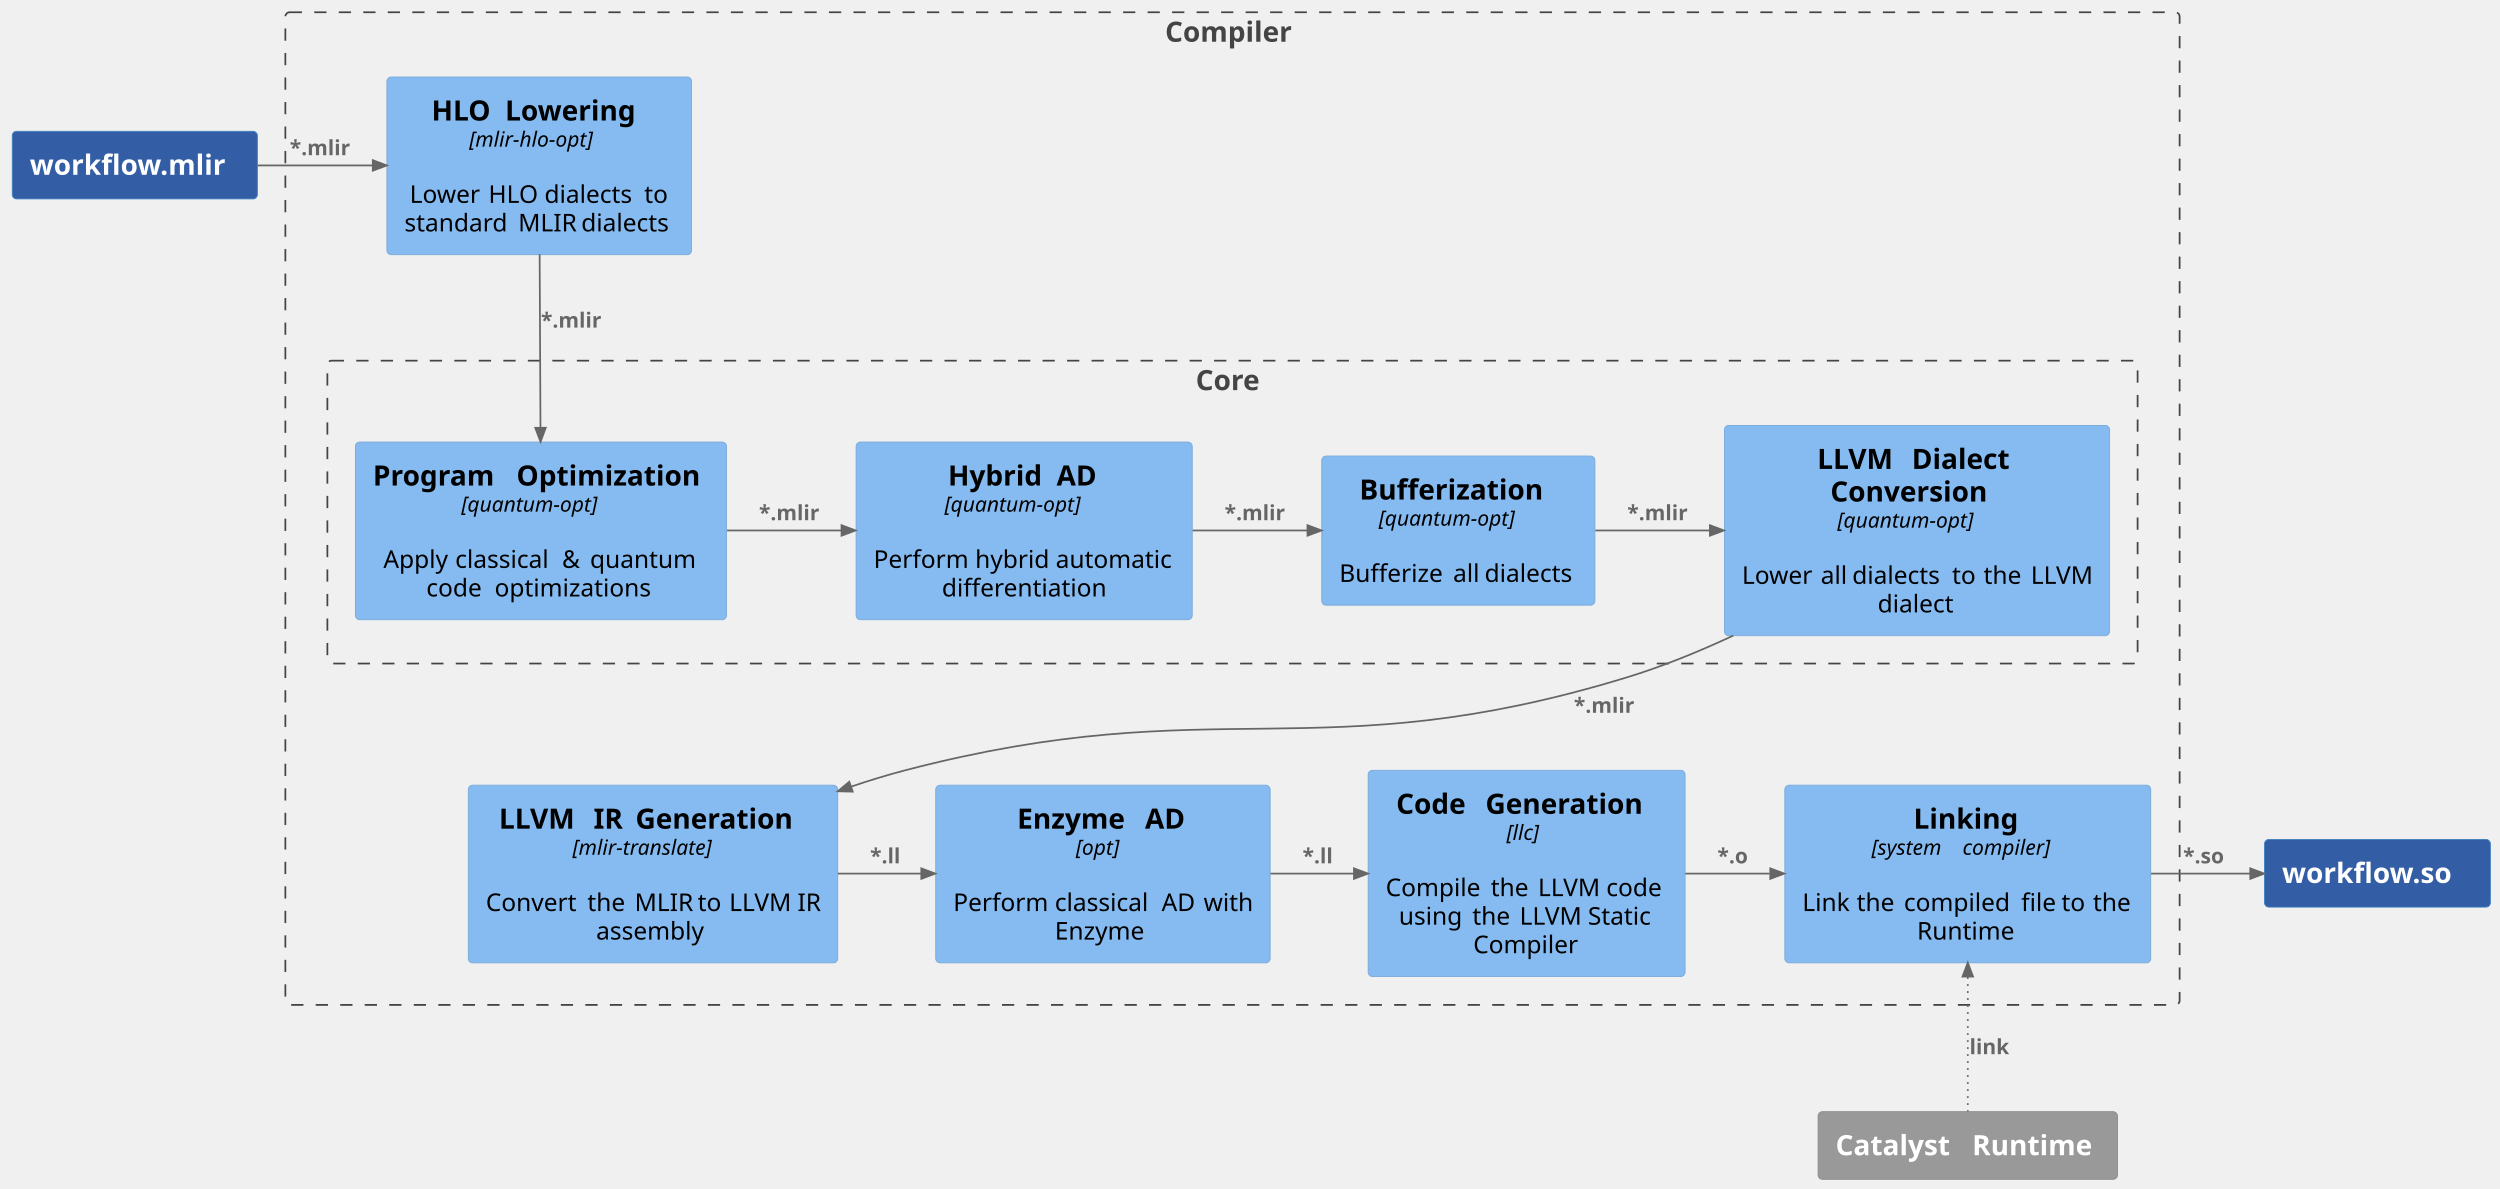
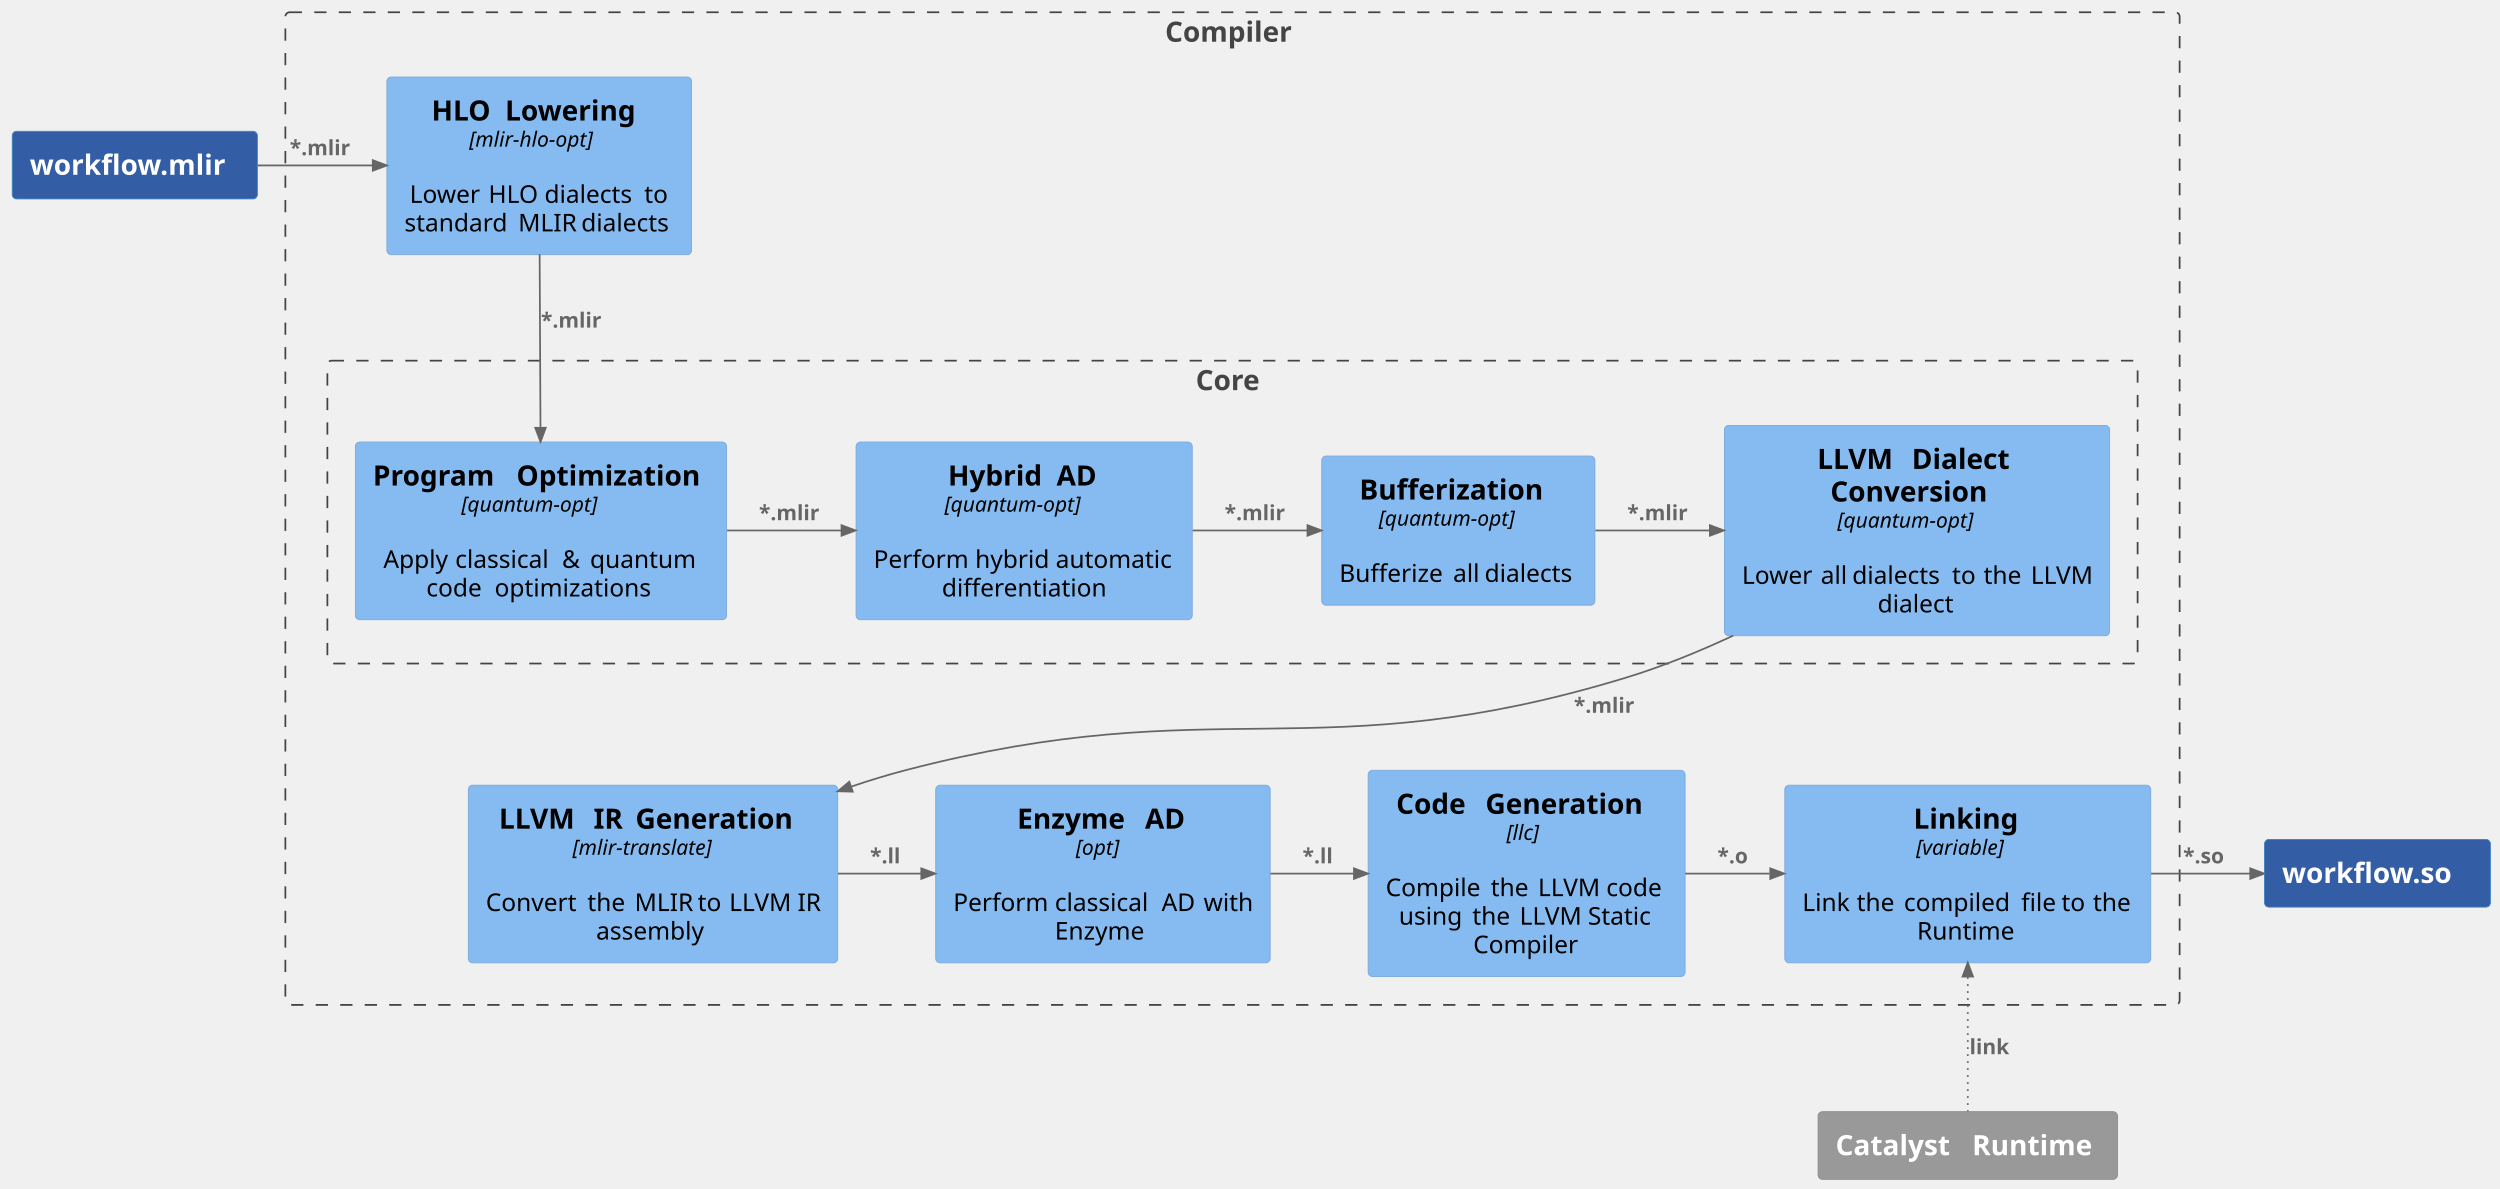
<svg xmlns="http://www.w3.org/2000/svg" xmlns:xlink="http://www.w3.org/1999/xlink" contentStyleType="text/css" height="679px" preserveAspectRatio="none" style="width:1428px;height:679px;background:#FFFFFF;" version="1.1" viewBox="0 0 1428 679" width="1428px" zoomAndPan="magnify">
  <defs />
  <g>
    <g id="cluster_c1">
      <a href="https://github.com/plantuml-stdlib/C4-PlantUML" target="_top" title="https://github.com/plantuml-stdlib/C4-PlantUML" xlink:actuate="onRequest" xlink:href="https://github.com/plantuml-stdlib/C4-PlantUML" xlink:show="new" xlink:title="https://github.com/plantuml-stdlib/C4-PlantUML" xlink:type="simple">
        <rect fill="none" height="567" rx="2.5" ry="2.5" style="stroke:#444444;stroke-width:1.0;stroke-dasharray:7.0,7.0;" width="1082" x="163" y="7" />
        <text fill="#444444" font-family="sans-serif" font-size="16" font-weight="bold" lengthAdjust="spacing" textLength="77" x="665.5" y="23.852">Compiler</text>
      </a>
    </g>
    <g id="cluster_c2">
      <a href="https://github.com/plantuml-stdlib/C4-PlantUML" target="_top" title="https://github.com/plantuml-stdlib/C4-PlantUML" xlink:actuate="onRequest" xlink:href="https://github.com/plantuml-stdlib/C4-PlantUML" xlink:show="new" xlink:title="https://github.com/plantuml-stdlib/C4-PlantUML" xlink:type="simple">
        <rect fill="none" height="173" rx="2.5" ry="2.5" style="stroke:#444444;stroke-width:1.0;stroke-dasharray:7.0,7.0;" width="1034" x="187" y="206" />
        <text fill="#444444" font-family="sans-serif" font-size="16" font-weight="bold" lengthAdjust="spacing" textLength="42" x="683" y="222.852">Core</text>
      </a>
    </g>
    <g id="elem__nohlo_mlir_">
      <rect fill="#85BBF0" height="101.484" rx="2.5" ry="2.5" style="stroke:#78A8D8;stroke-width:0.5;" width="174" x="221" y="44" />
      <text fill="#000000" font-family="sans-serif" font-size="16" font-weight="bold" lengthAdjust="spacing" textLength="36" x="246.5" y="68.852">HLO</text>
      <text fill="#000000" font-family="sans-serif" font-size="16" font-weight="bold" lengthAdjust="spacing" textLength="6" x="282.5" y="68.852"> </text>
      <text fill="#000000" font-family="sans-serif" font-size="16" font-weight="bold" lengthAdjust="spacing" textLength="81" x="288.5" y="68.852">Lowering</text>
      <text fill="#000000" font-family="sans-serif" font-size="12" font-style="italic" lengthAdjust="spacing" textLength="80" x="268" y="83.764">[mlir-hlo-opt]</text>
      <text fill="#000000" font-family="sans-serif" font-size="14" lengthAdjust="spacing" textLength="4" x="306" y="99.589"> </text>
      <text fill="#000000" font-family="sans-serif" font-size="14" lengthAdjust="spacing" textLength="41" x="234" y="115.886">Lower</text>
      <text fill="#000000" font-family="sans-serif" font-size="14" lengthAdjust="spacing" textLength="4" x="275" y="115.886"> </text>
      <text fill="#000000" font-family="sans-serif" font-size="14" lengthAdjust="spacing" textLength="28" x="279" y="115.886">HLO</text>
      <text fill="#000000" font-family="sans-serif" font-size="14" lengthAdjust="spacing" textLength="4" x="307" y="115.886"> </text>
      <text fill="#000000" font-family="sans-serif" font-size="14" lengthAdjust="spacing" textLength="53" x="311" y="115.886">dialects</text>
      <text fill="#000000" font-family="sans-serif" font-size="14" lengthAdjust="spacing" textLength="4" x="364" y="115.886"> </text>
      <text fill="#000000" font-family="sans-serif" font-size="14" lengthAdjust="spacing" textLength="14" x="368" y="115.886">to</text>
      <text fill="#000000" font-family="sans-serif" font-size="14" lengthAdjust="spacing" textLength="61" x="231" y="132.183">standard</text>
      <text fill="#000000" font-family="sans-serif" font-size="14" lengthAdjust="spacing" textLength="4" x="292" y="132.183"> </text>
      <text fill="#000000" font-family="sans-serif" font-size="14" lengthAdjust="spacing" textLength="32" x="296" y="132.183">MLIR</text>
      <text fill="#000000" font-family="sans-serif" font-size="14" lengthAdjust="spacing" textLength="4" x="328" y="132.183"> </text>
      <text fill="#000000" font-family="sans-serif" font-size="14" lengthAdjust="spacing" textLength="53" x="332" y="132.183">dialects</text>
    </g>
    <g id="elem__ll_">
      <rect fill="#85BBF0" height="101.484" rx="2.5" ry="2.5" style="stroke:#78A8D8;stroke-width:0.5;" width="211" x="267.5" y="448.5" />
      <text fill="#000000" font-family="sans-serif" font-size="16" font-weight="bold" lengthAdjust="spacing" textLength="48" x="285" y="473.352">LLVM</text>
      <text fill="#000000" font-family="sans-serif" font-size="16" font-weight="bold" lengthAdjust="spacing" textLength="6" x="333" y="473.352"> </text>
      <text fill="#000000" font-family="sans-serif" font-size="16" font-weight="bold" lengthAdjust="spacing" textLength="18" x="339" y="473.352">IR</text>
      <text fill="#000000" font-family="sans-serif" font-size="16" font-weight="bold" lengthAdjust="spacing" textLength="6" x="357" y="473.352"> </text>
      <text fill="#000000" font-family="sans-serif" font-size="16" font-weight="bold" lengthAdjust="spacing" textLength="98" x="363" y="473.352">Generation</text>
      <text fill="#000000" font-family="sans-serif" font-size="12" font-style="italic" lengthAdjust="spacing" textLength="92" x="327" y="488.264">[mlir-translate]</text>
      <text fill="#000000" font-family="sans-serif" font-size="14" lengthAdjust="spacing" textLength="4" x="371" y="504.089"> </text>
      <text fill="#000000" font-family="sans-serif" font-size="14" lengthAdjust="spacing" textLength="54" x="277.5" y="520.386">Convert</text>
      <text fill="#000000" font-family="sans-serif" font-size="14" lengthAdjust="spacing" textLength="4" x="331.5" y="520.386"> </text>
      <text fill="#000000" font-family="sans-serif" font-size="14" lengthAdjust="spacing" textLength="23" x="335.5" y="520.386">the</text>
      <text fill="#000000" font-family="sans-serif" font-size="14" lengthAdjust="spacing" textLength="4" x="358.5" y="520.386"> </text>
      <text fill="#000000" font-family="sans-serif" font-size="14" lengthAdjust="spacing" textLength="32" x="362.5" y="520.386">MLIR</text>
      <text fill="#000000" font-family="sans-serif" font-size="14" lengthAdjust="spacing" textLength="4" x="394.5" y="520.386"> </text>
      <text fill="#000000" font-family="sans-serif" font-size="14" lengthAdjust="spacing" textLength="14" x="398.5" y="520.386">to</text>
      <text fill="#000000" font-family="sans-serif" font-size="14" lengthAdjust="spacing" textLength="4" x="412.5" y="520.386"> </text>
      <text fill="#000000" font-family="sans-serif" font-size="14" lengthAdjust="spacing" textLength="35" x="416.5" y="520.386">LLVM</text>
      <text fill="#000000" font-family="sans-serif" font-size="14" lengthAdjust="spacing" textLength="4" x="451.5" y="520.386"> </text>
      <text fill="#000000" font-family="sans-serif" font-size="14" lengthAdjust="spacing" textLength="13" x="455.5" y="520.386">IR</text>
      <text fill="#000000" font-family="sans-serif" font-size="14" lengthAdjust="spacing" textLength="65" x="340.5" y="536.683">assembly</text>
    </g>
    <g id="elem__grad_ll_">
      <rect fill="#85BBF0" height="101.484" rx="2.5" ry="2.5" style="stroke:#78A8D8;stroke-width:0.5;" width="191" x="534.5" y="448.5" />
      <text fill="#000000" font-family="sans-serif" font-size="16" font-weight="bold" lengthAdjust="spacing" textLength="67" x="581" y="473.352">Enzyme</text>
      <text fill="#000000" font-family="sans-serif" font-size="16" font-weight="bold" lengthAdjust="spacing" textLength="6" x="648" y="473.352"> </text>
      <text fill="#000000" font-family="sans-serif" font-size="16" font-weight="bold" lengthAdjust="spacing" textLength="25" x="654" y="473.352">AD</text>
      <text fill="#000000" font-family="sans-serif" font-size="12" font-style="italic" lengthAdjust="spacing" textLength="31" x="614.5" y="488.264">[opt]</text>
      <text fill="#000000" font-family="sans-serif" font-size="14" lengthAdjust="spacing" textLength="4" x="628" y="504.089"> </text>
      <text fill="#000000" font-family="sans-serif" font-size="14" lengthAdjust="spacing" textLength="54" x="544.5" y="520.386">Perform</text>
      <text fill="#000000" font-family="sans-serif" font-size="14" lengthAdjust="spacing" textLength="4" x="598.5" y="520.386"> </text>
      <text fill="#000000" font-family="sans-serif" font-size="14" lengthAdjust="spacing" textLength="57" x="602.5" y="520.386">classical</text>
      <text fill="#000000" font-family="sans-serif" font-size="14" lengthAdjust="spacing" textLength="4" x="659.5" y="520.386"> </text>
      <text fill="#000000" font-family="sans-serif" font-size="14" lengthAdjust="spacing" textLength="20" x="663.5" y="520.386">AD</text>
      <text fill="#000000" font-family="sans-serif" font-size="14" lengthAdjust="spacing" textLength="4" x="683.5" y="520.386"> </text>
      <text fill="#000000" font-family="sans-serif" font-size="14" lengthAdjust="spacing" textLength="28" x="687.5" y="520.386">with</text>
      <text fill="#000000" font-family="sans-serif" font-size="14" lengthAdjust="spacing" textLength="55" x="602.5" y="536.683">Enzyme</text>
    </g>
    <g id="elem__o_">
      <rect fill="#85BBF0" height="117.781" rx="2.5" ry="2.5" style="stroke:#78A8D8;stroke-width:0.5;" width="181" x="781.5" y="440" />
      <text fill="#000000" font-family="sans-serif" font-size="16" font-weight="bold" lengthAdjust="spacing" textLength="45" x="797.5" y="464.852">Code</text>
      <text fill="#000000" font-family="sans-serif" font-size="16" font-weight="bold" lengthAdjust="spacing" textLength="6" x="842.5" y="464.852"> </text>
      <text fill="#000000" font-family="sans-serif" font-size="16" font-weight="bold" lengthAdjust="spacing" textLength="98" x="848.5" y="464.852">Generation</text>
      <text fill="#000000" font-family="sans-serif" font-size="12" font-style="italic" lengthAdjust="spacing" textLength="23" x="860.5" y="479.764">[llc]</text>
      <text fill="#000000" font-family="sans-serif" font-size="14" lengthAdjust="spacing" textLength="4" x="870" y="495.589"> </text>
      <text fill="#000000" font-family="sans-serif" font-size="14" lengthAdjust="spacing" textLength="56" x="791.5" y="511.886">Compile</text>
      <text fill="#000000" font-family="sans-serif" font-size="14" lengthAdjust="spacing" textLength="4" x="847.5" y="511.886"> </text>
      <text fill="#000000" font-family="sans-serif" font-size="14" lengthAdjust="spacing" textLength="23" x="851.5" y="511.886">the</text>
      <text fill="#000000" font-family="sans-serif" font-size="14" lengthAdjust="spacing" textLength="4" x="874.5" y="511.886"> </text>
      <text fill="#000000" font-family="sans-serif" font-size="14" lengthAdjust="spacing" textLength="35" x="878.5" y="511.886">LLVM</text>
      <text fill="#000000" font-family="sans-serif" font-size="14" lengthAdjust="spacing" textLength="4" x="913.5" y="511.886"> </text>
      <text fill="#000000" font-family="sans-serif" font-size="14" lengthAdjust="spacing" textLength="35" x="917.5" y="511.886">code</text>
      <text fill="#000000" font-family="sans-serif" font-size="14" lengthAdjust="spacing" textLength="38" x="799" y="528.183">using</text>
      <text fill="#000000" font-family="sans-serif" font-size="14" lengthAdjust="spacing" textLength="4" x="837" y="528.183"> </text>
      <text fill="#000000" font-family="sans-serif" font-size="14" lengthAdjust="spacing" textLength="23" x="841" y="528.183">the</text>
      <text fill="#000000" font-family="sans-serif" font-size="14" lengthAdjust="spacing" textLength="4" x="864" y="528.183"> </text>
      <text fill="#000000" font-family="sans-serif" font-size="14" lengthAdjust="spacing" textLength="35" x="868" y="528.183">LLVM</text>
      <text fill="#000000" font-family="sans-serif" font-size="14" lengthAdjust="spacing" textLength="4" x="903" y="528.183"> </text>
      <text fill="#000000" font-family="sans-serif" font-size="14" lengthAdjust="spacing" textLength="38" x="907" y="528.183">Static</text>
      <text fill="#000000" font-family="sans-serif" font-size="14" lengthAdjust="spacing" textLength="61" x="841.5" y="544.48">Compiler</text>
    </g>
    <g id="elem__so_">
      <rect fill="#85BBF0" height="101.484" rx="2.5" ry="2.5" style="stroke:#78A8D8;stroke-width:0.5;" width="209" x="1019.5" y="448.5" />
      <text fill="#000000" font-family="sans-serif" font-size="16" font-weight="bold" lengthAdjust="spacing" textLength="62" x="1093" y="473.352">Linking</text>
-       <text fill="#000000" font-family="sans-serif" font-size="12" font-style="italic" lengthAdjust="spacing" textLength="48" x="1069" y="488.264">[system</text>
-       <text fill="#000000" font-family="sans-serif" font-size="12" font-style="italic" lengthAdjust="spacing" textLength="4" x="1117" y="488.264"> </text>
-       <text fill="#000000" font-family="sans-serif" font-size="12" font-style="italic" lengthAdjust="spacing" textLength="58" x="1121" y="488.264">compiler]</text>
+       <text fill="#000000" font-family="sans-serif" font-size="12" font-style="italic" lengthAdjust="spacing" textLength="59" x="1094.5" y="488.264">[variable]</text>
      <text fill="#000000" font-family="sans-serif" font-size="14" lengthAdjust="spacing" textLength="4" x="1122" y="504.089"> </text>
      <text fill="#000000" font-family="sans-serif" font-size="14" lengthAdjust="spacing" textLength="27" x="1029.5" y="520.386">Link</text>
      <text fill="#000000" font-family="sans-serif" font-size="14" lengthAdjust="spacing" textLength="4" x="1056.5" y="520.386"> </text>
      <text fill="#000000" font-family="sans-serif" font-size="14" lengthAdjust="spacing" textLength="23" x="1060.5" y="520.386">the</text>
      <text fill="#000000" font-family="sans-serif" font-size="14" lengthAdjust="spacing" textLength="4" x="1083.5" y="520.386"> </text>
      <text fill="#000000" font-family="sans-serif" font-size="14" lengthAdjust="spacing" textLength="63" x="1087.5" y="520.386">compiled</text>
      <text fill="#000000" font-family="sans-serif" font-size="14" lengthAdjust="spacing" textLength="4" x="1150.5" y="520.386"> </text>
      <text fill="#000000" font-family="sans-serif" font-size="14" lengthAdjust="spacing" textLength="19" x="1154.5" y="520.386">file</text>
      <text fill="#000000" font-family="sans-serif" font-size="14" lengthAdjust="spacing" textLength="4" x="1173.5" y="520.386"> </text>
      <text fill="#000000" font-family="sans-serif" font-size="14" lengthAdjust="spacing" textLength="14" x="1177.5" y="520.386">to</text>
      <text fill="#000000" font-family="sans-serif" font-size="14" lengthAdjust="spacing" textLength="4" x="1191.5" y="520.386"> </text>
      <text fill="#000000" font-family="sans-serif" font-size="14" lengthAdjust="spacing" textLength="23" x="1195.5" y="520.386">the</text>
      <text fill="#000000" font-family="sans-serif" font-size="14" lengthAdjust="spacing" textLength="58" x="1095" y="536.683">Runtime</text>
    </g>
    <g id="elem__opt_mlir_">
      <rect fill="#85BBF0" height="101.484" rx="2.5" ry="2.5" style="stroke:#78A8D8;stroke-width:0.5;" width="212" x="203" y="252.5" />
      <text fill="#000000" font-family="sans-serif" font-size="16" font-weight="bold" lengthAdjust="spacing" textLength="76" x="213" y="277.352">Program</text>
      <text fill="#000000" font-family="sans-serif" font-size="16" font-weight="bold" lengthAdjust="spacing" textLength="6" x="289" y="277.352"> </text>
      <text fill="#000000" font-family="sans-serif" font-size="16" font-weight="bold" lengthAdjust="spacing" textLength="110" x="295" y="277.352">Optimization</text>
      <text fill="#000000" font-family="sans-serif" font-size="12" font-style="italic" lengthAdjust="spacing" textLength="91" x="263.5" y="292.264">[quantum-opt]</text>
      <text fill="#000000" font-family="sans-serif" font-size="14" lengthAdjust="spacing" textLength="4" x="307" y="308.089"> </text>
      <text fill="#000000" font-family="sans-serif" font-size="14" lengthAdjust="spacing" textLength="37" x="219" y="324.386">Apply</text>
      <text fill="#000000" font-family="sans-serif" font-size="14" lengthAdjust="spacing" textLength="4" x="256" y="324.386"> </text>
      <text fill="#000000" font-family="sans-serif" font-size="14" lengthAdjust="spacing" textLength="57" x="260" y="324.386">classical</text>
      <text fill="#000000" font-family="sans-serif" font-size="14" lengthAdjust="spacing" textLength="4" x="317" y="324.386"> </text>
      <text fill="#000000" font-family="sans-serif" font-size="14" lengthAdjust="spacing" textLength="12" x="321" y="324.386">&amp;</text>
      <text fill="#000000" font-family="sans-serif" font-size="14" lengthAdjust="spacing" textLength="4" x="333" y="324.386"> </text>
      <text fill="#000000" font-family="sans-serif" font-size="14" lengthAdjust="spacing" textLength="62" x="337" y="324.386">quantum</text>
      <text fill="#000000" font-family="sans-serif" font-size="14" lengthAdjust="spacing" textLength="35" x="243.5" y="340.683">code</text>
      <text fill="#000000" font-family="sans-serif" font-size="14" lengthAdjust="spacing" textLength="4" x="278.5" y="340.683"> </text>
      <text fill="#000000" font-family="sans-serif" font-size="14" lengthAdjust="spacing" textLength="92" x="282.5" y="340.683">optimizations</text>
    </g>
    <g id="elem__grad_mlir_">
      <rect fill="#85BBF0" height="101.484" rx="2.5" ry="2.5" style="stroke:#78A8D8;stroke-width:0.5;" width="192" x="489" y="252.5" />
      <text fill="#000000" font-family="sans-serif" font-size="16" font-weight="bold" lengthAdjust="spacing" textLength="56" x="541.5" y="277.352">Hybrid</text>
      <text fill="#000000" font-family="sans-serif" font-size="16" font-weight="bold" lengthAdjust="spacing" textLength="6" x="597.5" y="277.352"> </text>
      <text fill="#000000" font-family="sans-serif" font-size="16" font-weight="bold" lengthAdjust="spacing" textLength="25" x="603.5" y="277.352">AD</text>
      <text fill="#000000" font-family="sans-serif" font-size="12" font-style="italic" lengthAdjust="spacing" textLength="91" x="539.5" y="292.264">[quantum-opt]</text>
      <text fill="#000000" font-family="sans-serif" font-size="14" lengthAdjust="spacing" textLength="4" x="583" y="308.089"> </text>
      <text fill="#000000" font-family="sans-serif" font-size="14" lengthAdjust="spacing" textLength="54" x="499" y="324.386">Perform</text>
      <text fill="#000000" font-family="sans-serif" font-size="14" lengthAdjust="spacing" textLength="4" x="553" y="324.386"> </text>
      <text fill="#000000" font-family="sans-serif" font-size="14" lengthAdjust="spacing" textLength="42" x="557" y="324.386">hybrid</text>
      <text fill="#000000" font-family="sans-serif" font-size="14" lengthAdjust="spacing" textLength="4" x="599" y="324.386"> </text>
      <text fill="#000000" font-family="sans-serif" font-size="14" lengthAdjust="spacing" textLength="68" x="603" y="324.386">automatic</text>
      <text fill="#000000" font-family="sans-serif" font-size="14" lengthAdjust="spacing" textLength="94" x="538" y="340.683">differentiation</text>
    </g>
    <g id="elem__buff_mlir_">
      <rect fill="#85BBF0" height="85.188" rx="2.5" ry="2.5" style="stroke:#78A8D8;stroke-width:0.5;" width="156" x="755" y="260.5" />
      <text fill="#000000" font-family="sans-serif" font-size="16" font-weight="bold" lengthAdjust="spacing" textLength="113" x="776.5" y="285.352">Bufferization</text>
      <text fill="#000000" font-family="sans-serif" font-size="12" font-style="italic" lengthAdjust="spacing" textLength="91" x="787.5" y="300.264">[quantum-opt]</text>
      <text fill="#000000" font-family="sans-serif" font-size="14" lengthAdjust="spacing" textLength="4" x="831" y="316.089"> </text>
      <text fill="#000000" font-family="sans-serif" font-size="14" lengthAdjust="spacing" textLength="61" x="765" y="332.386">Bufferize</text>
      <text fill="#000000" font-family="sans-serif" font-size="14" lengthAdjust="spacing" textLength="4" x="826" y="332.386"> </text>
      <text fill="#000000" font-family="sans-serif" font-size="14" lengthAdjust="spacing" textLength="14" x="830" y="332.386">all</text>
      <text fill="#000000" font-family="sans-serif" font-size="14" lengthAdjust="spacing" textLength="4" x="844" y="332.386"> </text>
      <text fill="#000000" font-family="sans-serif" font-size="14" lengthAdjust="spacing" textLength="53" x="848" y="332.386">dialects</text>
    </g>
    <g id="elem__llvm_mlir_">
      <rect fill="#85BBF0" height="120.109" rx="2.5" ry="2.5" style="stroke:#78A8D8;stroke-width:0.5;" width="220" x="985" y="243" />
      <text fill="#000000" font-family="sans-serif" font-size="16" font-weight="bold" lengthAdjust="spacing" textLength="48" x="1038" y="267.852">LLVM</text>
      <text fill="#000000" font-family="sans-serif" font-size="16" font-weight="bold" lengthAdjust="spacing" textLength="6" x="1086" y="267.852"> </text>
      <text fill="#000000" font-family="sans-serif" font-size="16" font-weight="bold" lengthAdjust="spacing" textLength="60" x="1092" y="267.852">Dialect</text>
      <text fill="#000000" font-family="sans-serif" font-size="16" font-weight="bold" lengthAdjust="spacing" textLength="99" x="1045.5" y="286.477">Conversion</text>
      <text fill="#000000" font-family="sans-serif" font-size="12" font-style="italic" lengthAdjust="spacing" textLength="91" x="1049.5" y="301.389">[quantum-opt]</text>
      <text fill="#000000" font-family="sans-serif" font-size="14" lengthAdjust="spacing" textLength="4" x="1093" y="317.214"> </text>
      <text fill="#000000" font-family="sans-serif" font-size="14" lengthAdjust="spacing" textLength="41" x="995" y="333.511">Lower</text>
      <text fill="#000000" font-family="sans-serif" font-size="14" lengthAdjust="spacing" textLength="4" x="1036" y="333.511"> </text>
      <text fill="#000000" font-family="sans-serif" font-size="14" lengthAdjust="spacing" textLength="14" x="1040" y="333.511">all</text>
      <text fill="#000000" font-family="sans-serif" font-size="14" lengthAdjust="spacing" textLength="4" x="1054" y="333.511"> </text>
      <text fill="#000000" font-family="sans-serif" font-size="14" lengthAdjust="spacing" textLength="53" x="1058" y="333.511">dialects</text>
      <text fill="#000000" font-family="sans-serif" font-size="14" lengthAdjust="spacing" textLength="4" x="1111" y="333.511"> </text>
      <text fill="#000000" font-family="sans-serif" font-size="14" lengthAdjust="spacing" textLength="14" x="1115" y="333.511">to</text>
      <text fill="#000000" font-family="sans-serif" font-size="14" lengthAdjust="spacing" textLength="4" x="1129" y="333.511"> </text>
      <text fill="#000000" font-family="sans-serif" font-size="14" lengthAdjust="spacing" textLength="23" x="1133" y="333.511">the</text>
      <text fill="#000000" font-family="sans-serif" font-size="14" lengthAdjust="spacing" textLength="4" x="1156" y="333.511"> </text>
      <text fill="#000000" font-family="sans-serif" font-size="14" lengthAdjust="spacing" textLength="35" x="1160" y="333.511">LLVM</text>
      <text fill="#000000" font-family="sans-serif" font-size="14" lengthAdjust="spacing" textLength="45" x="1072.5" y="349.808">dialect</text>
    </g>
    <g id="elem__mlir_sys_">
      <rect fill="#335DA5" height="38.625" rx="2.5" ry="2.5" style="stroke:#3C7FC0;stroke-width:0.5;" width="140" x="7" y="75" />
      <text fill="#FFFFFF" font-family="sans-serif" font-size="16" font-weight="bold" lengthAdjust="spacing" textLength="120" x="17" y="99.852">workflow.mlir</text>
    </g>
    <g id="elem__so_sys_">
      <rect fill="#335DA5" height="38.625" rx="2.5" ry="2.5" style="stroke:#3C7FC0;stroke-width:0.5;" width="129" x="1293.5" y="479.5" />
      <text fill="#FFFFFF" font-family="sans-serif" font-size="16" font-weight="bold" lengthAdjust="spacing" textLength="109" x="1303.5" y="504.352">workflow.so</text>
    </g>
    <g id="elem__catalyst_runtime_">
      <rect fill="#999999" height="38.625" rx="2.5" ry="2.5" style="stroke:#8A8A8A;stroke-width:0.5;" width="171" x="1038.5" y="635" />
      <text fill="#FFFFFF" font-family="sans-serif" font-size="16" font-weight="bold" lengthAdjust="spacing" textLength="72" x="1048.5" y="659.852">Catalyst</text>
      <text fill="#FFFFFF" font-family="sans-serif" font-size="16" font-weight="bold" lengthAdjust="spacing" textLength="6" x="1120.5" y="659.852"> </text>
      <text fill="#FFFFFF" font-family="sans-serif" font-size="16" font-weight="bold" lengthAdjust="spacing" textLength="73" x="1126.5" y="659.852">Runtime</text>
    </g>
    <g id="link__mlir_sys___nohlo_mlir_">
      <path d="M147.25,94.5 C167.94,94.5 190.93,94.5 212.9,94.5 " fill="none" id="_mlir_sys_-to-_nohlo_mlir_" style="stroke:#666666;stroke-width:1.0;" />
      <polygon fill="#666666" points="220.94,94.5,212.94,91.5,212.94,97.5,220.94,94.5" style="stroke:#666666;stroke-width:1.0;" />
      <text fill="#666666" font-family="sans-serif" font-size="12" font-weight="bold" lengthAdjust="spacing" textLength="37" x="165.5" y="88.639">*.mlir</text>
    </g>
    <g id="link__nohlo_mlir___opt_mlir_">
      <path d="M308.24,145.22 C308.39,175.02 308.57,213.04 308.72,244.18 " fill="none" id="_nohlo_mlir_-to-_opt_mlir_" style="stroke:#666666;stroke-width:1.0;" />
      <polygon fill="#666666" points="308.76,252.35,311.731,244.339,305.731,244.361,308.76,252.35" style="stroke:#666666;stroke-width:1.0;" />
      <text fill="#666666" font-family="sans-serif" font-size="12" font-weight="bold" lengthAdjust="spacing" textLength="37" x="309" y="187.139">*.mlir</text>
    </g>
    <g id="link__opt_mlir___grad_mlir_">
      <path d="M415.31,303 C436.72,303 459.21,303 480.55,303 " fill="none" id="_opt_mlir_-to-_grad_mlir_" style="stroke:#666666;stroke-width:1.0;" />
      <polygon fill="#666666" points="488.68,303,480.68,300,480.68,306,488.68,303" style="stroke:#666666;stroke-width:1.0;" />
      <text fill="#666666" font-family="sans-serif" font-size="12" font-weight="bold" lengthAdjust="spacing" textLength="37" x="433.5" y="297.139">*.mlir</text>
    </g>
    <g id="link__grad_mlir___buff_mlir_">
      <path d="M681.24,303 C702.85,303 725.65,303 746.82,303 " fill="none" id="_grad_mlir_-to-_buff_mlir_" style="stroke:#666666;stroke-width:1.0;" />
      <polygon fill="#666666" points="754.84,303,746.84,300,746.84,306,754.84,303" style="stroke:#666666;stroke-width:1.0;" />
      <text fill="#666666" font-family="sans-serif" font-size="12" font-weight="bold" lengthAdjust="spacing" textLength="37" x="699.5" y="297.139">*.mlir</text>
    </g>
    <g id="link__buff_mlir___llvm_mlir_">
      <path d="M911.25,303 C931.8,303 954.43,303 976.57,303 " fill="none" id="_buff_mlir_-to-_llvm_mlir_" style="stroke:#666666;stroke-width:1.0;" />
      <polygon fill="#666666" points="984.7,303,976.7,300,976.7,306,984.7,303" style="stroke:#666666;stroke-width:1.0;" />
      <text fill="#666666" font-family="sans-serif" font-size="12" font-weight="bold" lengthAdjust="spacing" textLength="37" x="929.5" y="297.139">*.mlir</text>
    </g>
    <g id="link__llvm_mlir___ll_">
      <path d="M990.03,363.05 C970.23,372.28 949.34,380.8 929,387 C752.4,440.82 695.63,393.36 517,440 C506.92,442.63 496.6,445.79 486.35,449.26 " fill="none" id="_llvm_mlir_-to-_ll_" style="stroke:#666666;stroke-width:1.0;" />
      <polygon fill="#666666" points="478.53,451.97,487.071,452.195,485.113,446.523,478.53,451.97" style="stroke:#666666;stroke-width:1.0;" />
      <text fill="#666666" font-family="sans-serif" font-size="12" font-weight="bold" lengthAdjust="spacing" textLength="37" x="899" y="407.139">*.mlir</text>
    </g>
    <g id="link__ll___grad_ll_">
      <path d="M478.64,499 C494.32,499 510.47,499 526.12,499 " fill="none" id="_ll_-to-_grad_ll_" style="stroke:#666666;stroke-width:1.0;" />
      <polygon fill="#666666" points="534.25,499,526.25,496,526.25,502,534.25,499" style="stroke:#666666;stroke-width:1.0;" />
      <text fill="#666666" font-family="sans-serif" font-size="12" font-weight="bold" lengthAdjust="spacing" textLength="19" x="497" y="493.139">*.ll</text>
    </g>
    <g id="link__grad_ll___o_">
      <path d="M725.64,499 C741.28,499 757.51,499 773.22,499 " fill="none" id="_grad_ll_-to-_o_" style="stroke:#666666;stroke-width:1.0;" />
      <polygon fill="#666666" points="781.39,499,773.39,496,773.39,502,781.39,499" style="stroke:#666666;stroke-width:1.0;" />
      <text fill="#666666" font-family="sans-serif" font-size="12" font-weight="bold" lengthAdjust="spacing" textLength="19" x="744" y="493.139">*.ll</text>
    </g>
    <g id="link__o___so_">
      <path d="M962.62,499 C978.24,499 994.65,499 1010.78,499 " fill="none" id="_o_-to-_so_" style="stroke:#666666;stroke-width:1.0;" />
      <polygon fill="#666666" points="1019.18,499,1011.18,496,1011.18,502,1019.18,499" style="stroke:#666666;stroke-width:1.0;" />
      <text fill="#666666" font-family="sans-serif" font-size="12" font-weight="bold" lengthAdjust="spacing" textLength="20" x="981" y="493.139">*.o</text>
    </g>
    <g id="link__so___so_sys_">
      <path d="M1228.68,499 C1247.78,499 1267.32,499 1285.24,499 " fill="none" id="_so_-to-_so_sys_" style="stroke:#666666;stroke-width:1.0;" />
      <polygon fill="#666666" points="1293.35,499,1285.35,496,1285.35,502,1293.35,499" style="stroke:#666666;stroke-width:1.0;" />
      <text fill="#666666" font-family="sans-serif" font-size="12" font-weight="bold" lengthAdjust="spacing" textLength="28" x="1247" y="493.139">*.so</text>
    </g>
    <g id="link__so___catalyst_runtime_">
      <path d="M1124,558.15 C1124,585.33 1124,615.83 1124,634.85 " fill="none" id="_so_-backto-_catalyst_runtime_" style="stroke:#666666;stroke-width:1.0;stroke-dasharray:1.0,3.0;" />
      <polygon fill="#666666" points="1124,549.84,1121,557.84,1127,557.84,1124,549.84" style="stroke:#666666;stroke-width:1.0;" />
      <text fill="#666666" font-family="sans-serif" font-size="12" font-weight="bold" lengthAdjust="spacing" textLength="25" x="1125" y="602.139">link</text>
    </g>
  </g>
</svg>
